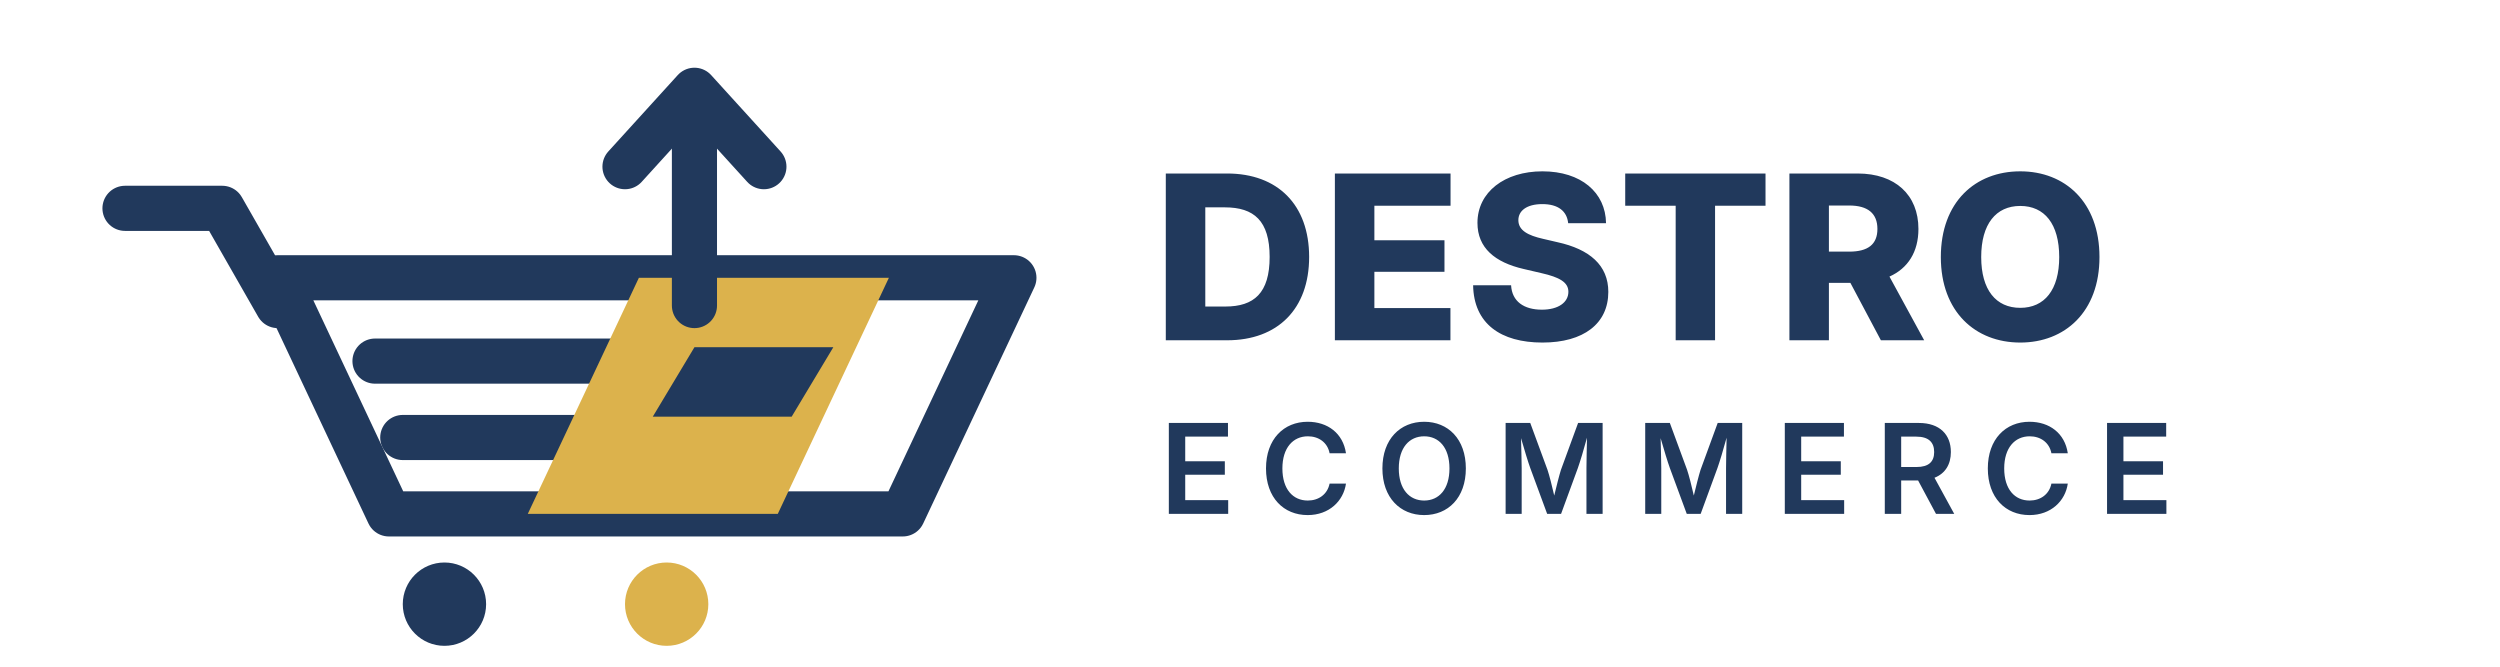
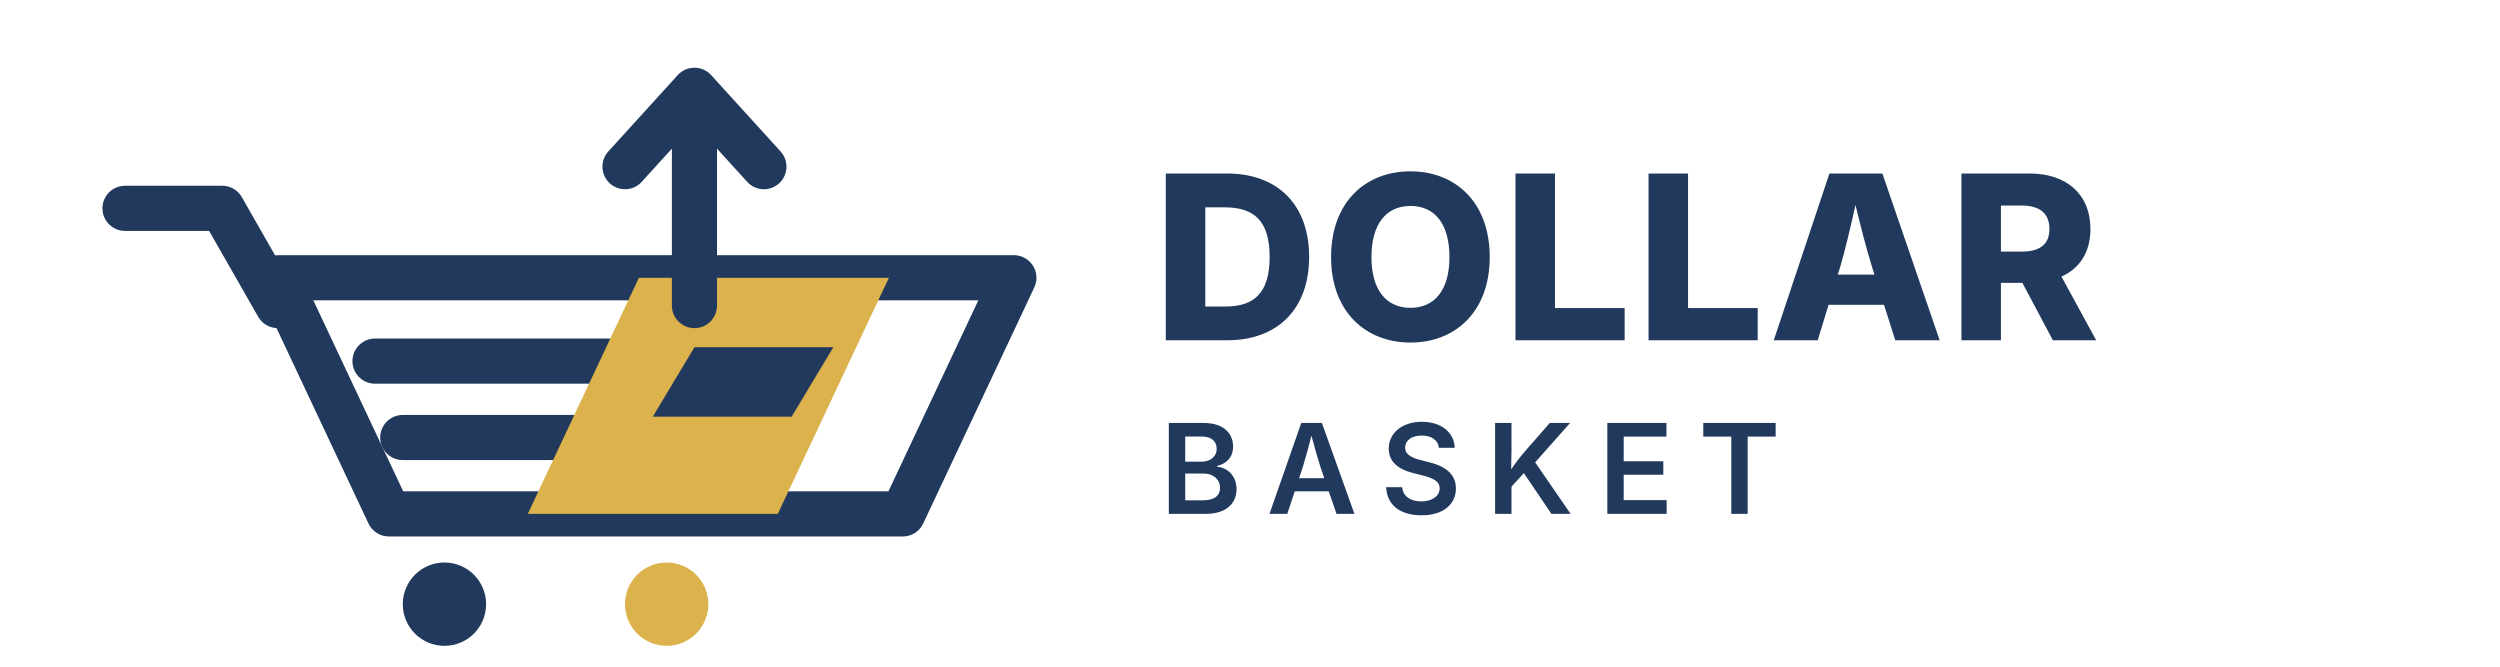
- <svg xmlns="http://www.w3.org/2000/svg" width="360" height="96" viewBox="0 0 360 96" role="img" aria-label="Destro Ecommerce">
+ <svg xmlns="http://www.w3.org/2000/svg" width="360" height="96" viewBox="0 0 360 96" role="img" aria-label="Dollar Basket">
  <g fill="none" stroke="#21395c" stroke-width="6.5" stroke-linecap="round" stroke-linejoin="round">
    <path d="M18 30 h14 l8 14" />
    <path d="M40 40 H146 L130 74 H56 Z" />
    <path d="M54 52 H92" />
    <path d="M58 63 H86" />
  </g>
  <path d="M92 40 H128 L112 74 H76 Z" fill="#dcb24c" />
  <path d="M100 50 H120 L114 60 H94 Z" fill="#21395c" />
  <path d="M100 44 V14" fill="none" stroke="#21395c" stroke-width="6.5" stroke-linecap="round" />
  <path d="M100 13 l-10 11 M100 13 l10 11" fill="none" stroke="#21395c" stroke-width="6.5" stroke-linecap="round" stroke-linejoin="round" />
  <circle cx="64" cy="87" r="6" fill="#21395c" />
  <circle cx="96" cy="87" r="6" fill="#dcb24c" />
-   <text x="166" y="49" font-family="Inter, 'Segoe UI', Arial, sans-serif" font-size="33" font-weight="800" fill="#21395c" letter-spacing="0.5">DESTRO</text>
-   <text x="167" y="74" font-family="Inter, 'Segoe UI', Arial, sans-serif" font-size="18" font-weight="600" fill="#21395c" letter-spacing="3.5">ECOMMERCE</text>
+   <text x="166" y="49" font-family="Inter, 'Segoe UI', Arial, sans-serif" font-size="33" font-weight="800" fill="#21395c" letter-spacing="0.5">DOLLAR</text>
+   <text x="167" y="74" font-family="Inter, 'Segoe UI', Arial, sans-serif" font-size="18" font-weight="600" fill="#21395c" letter-spacing="3.5">BASKET</text>
</svg>
